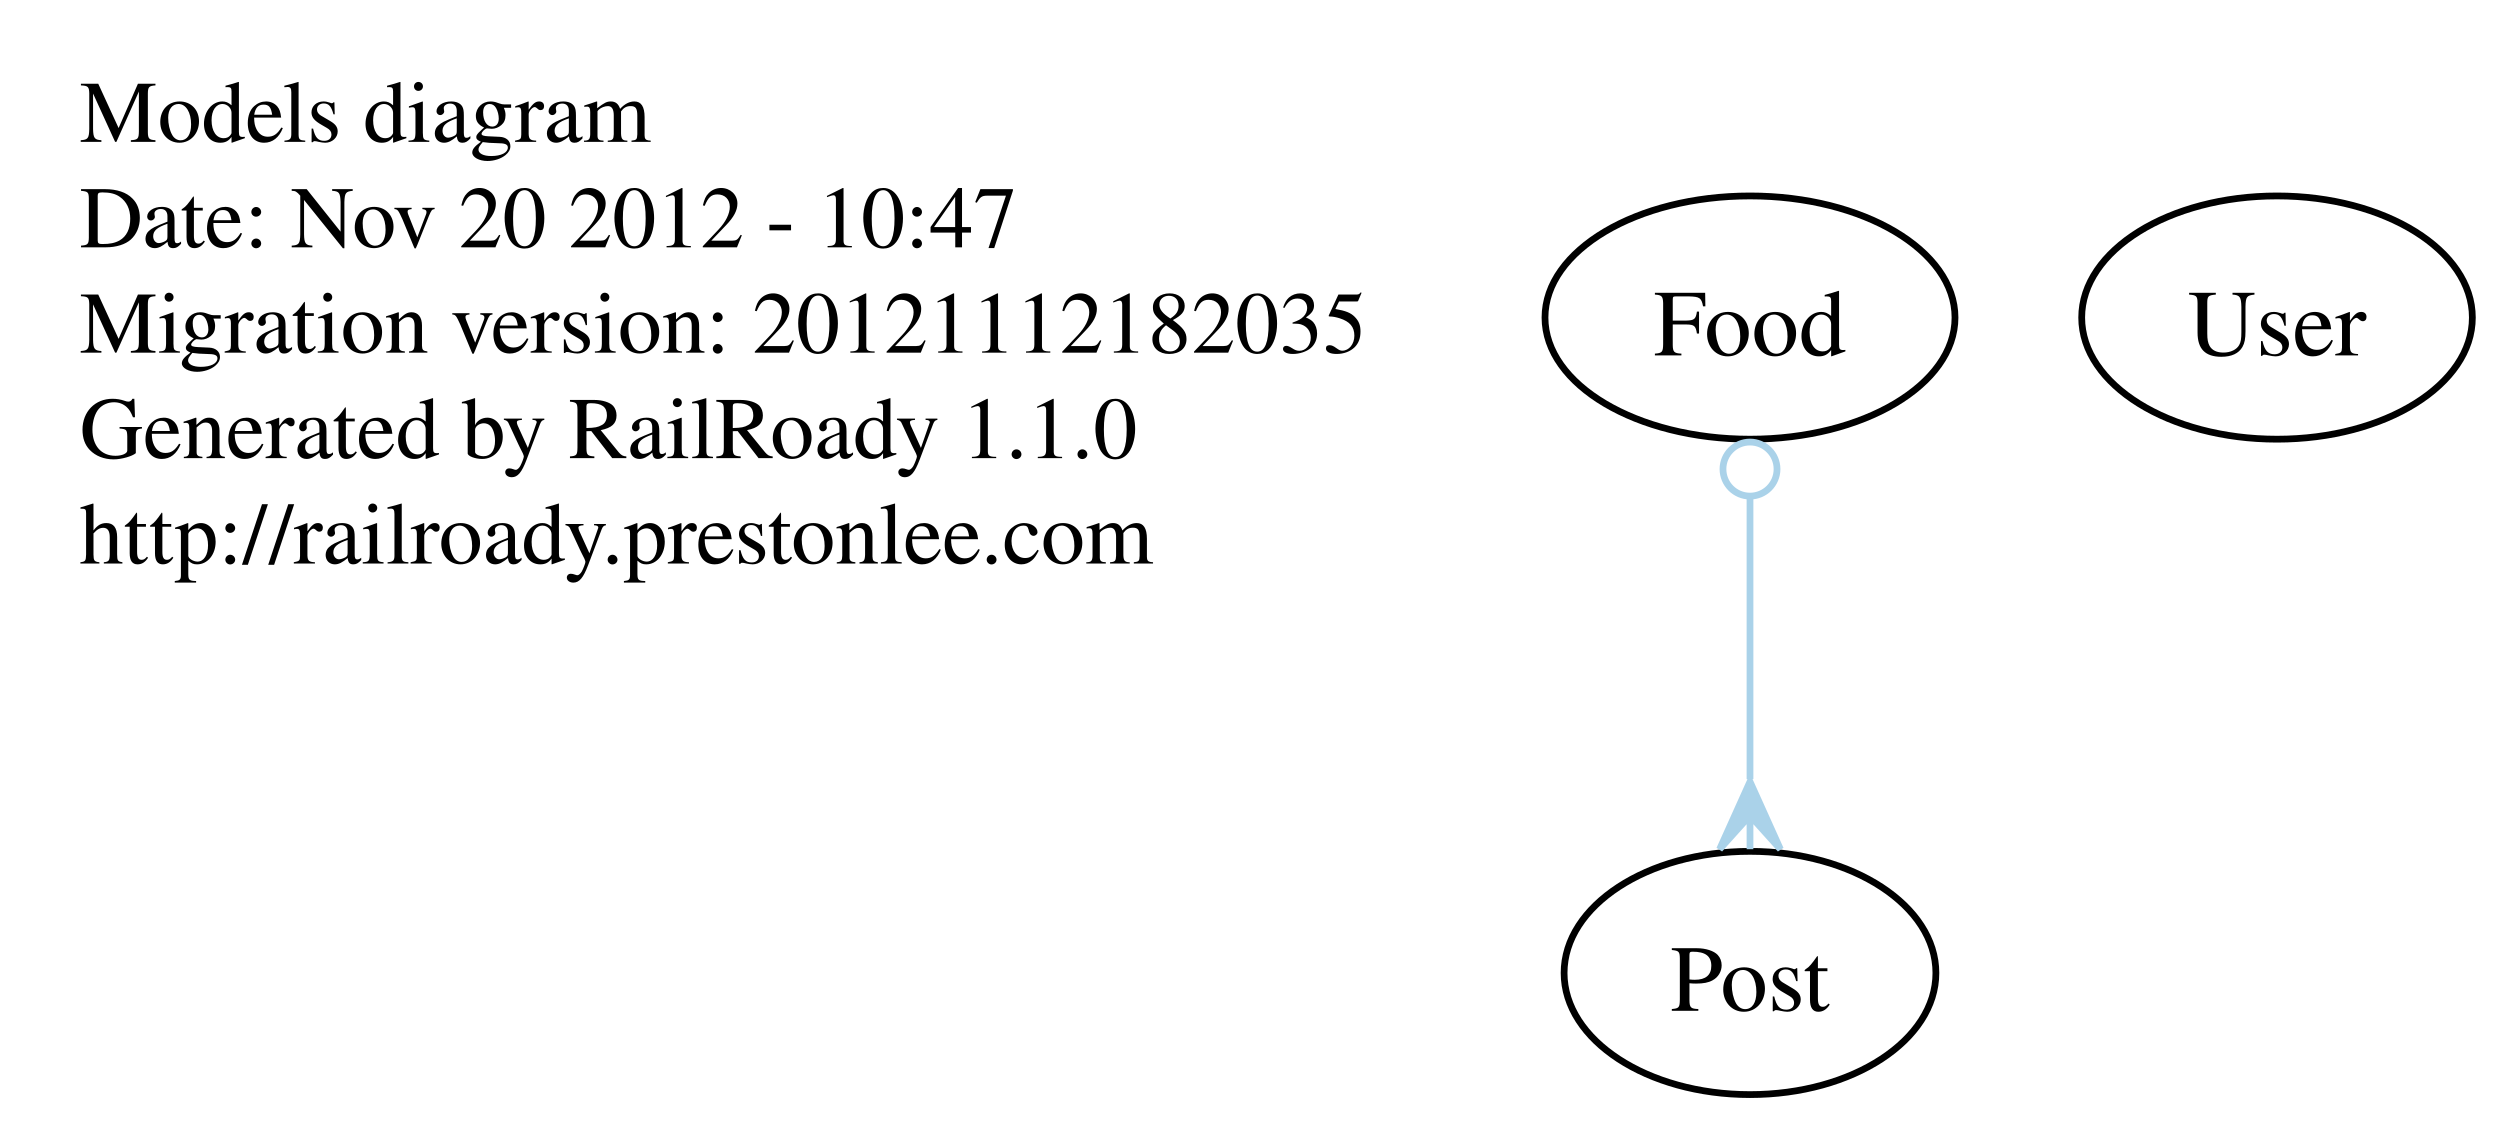
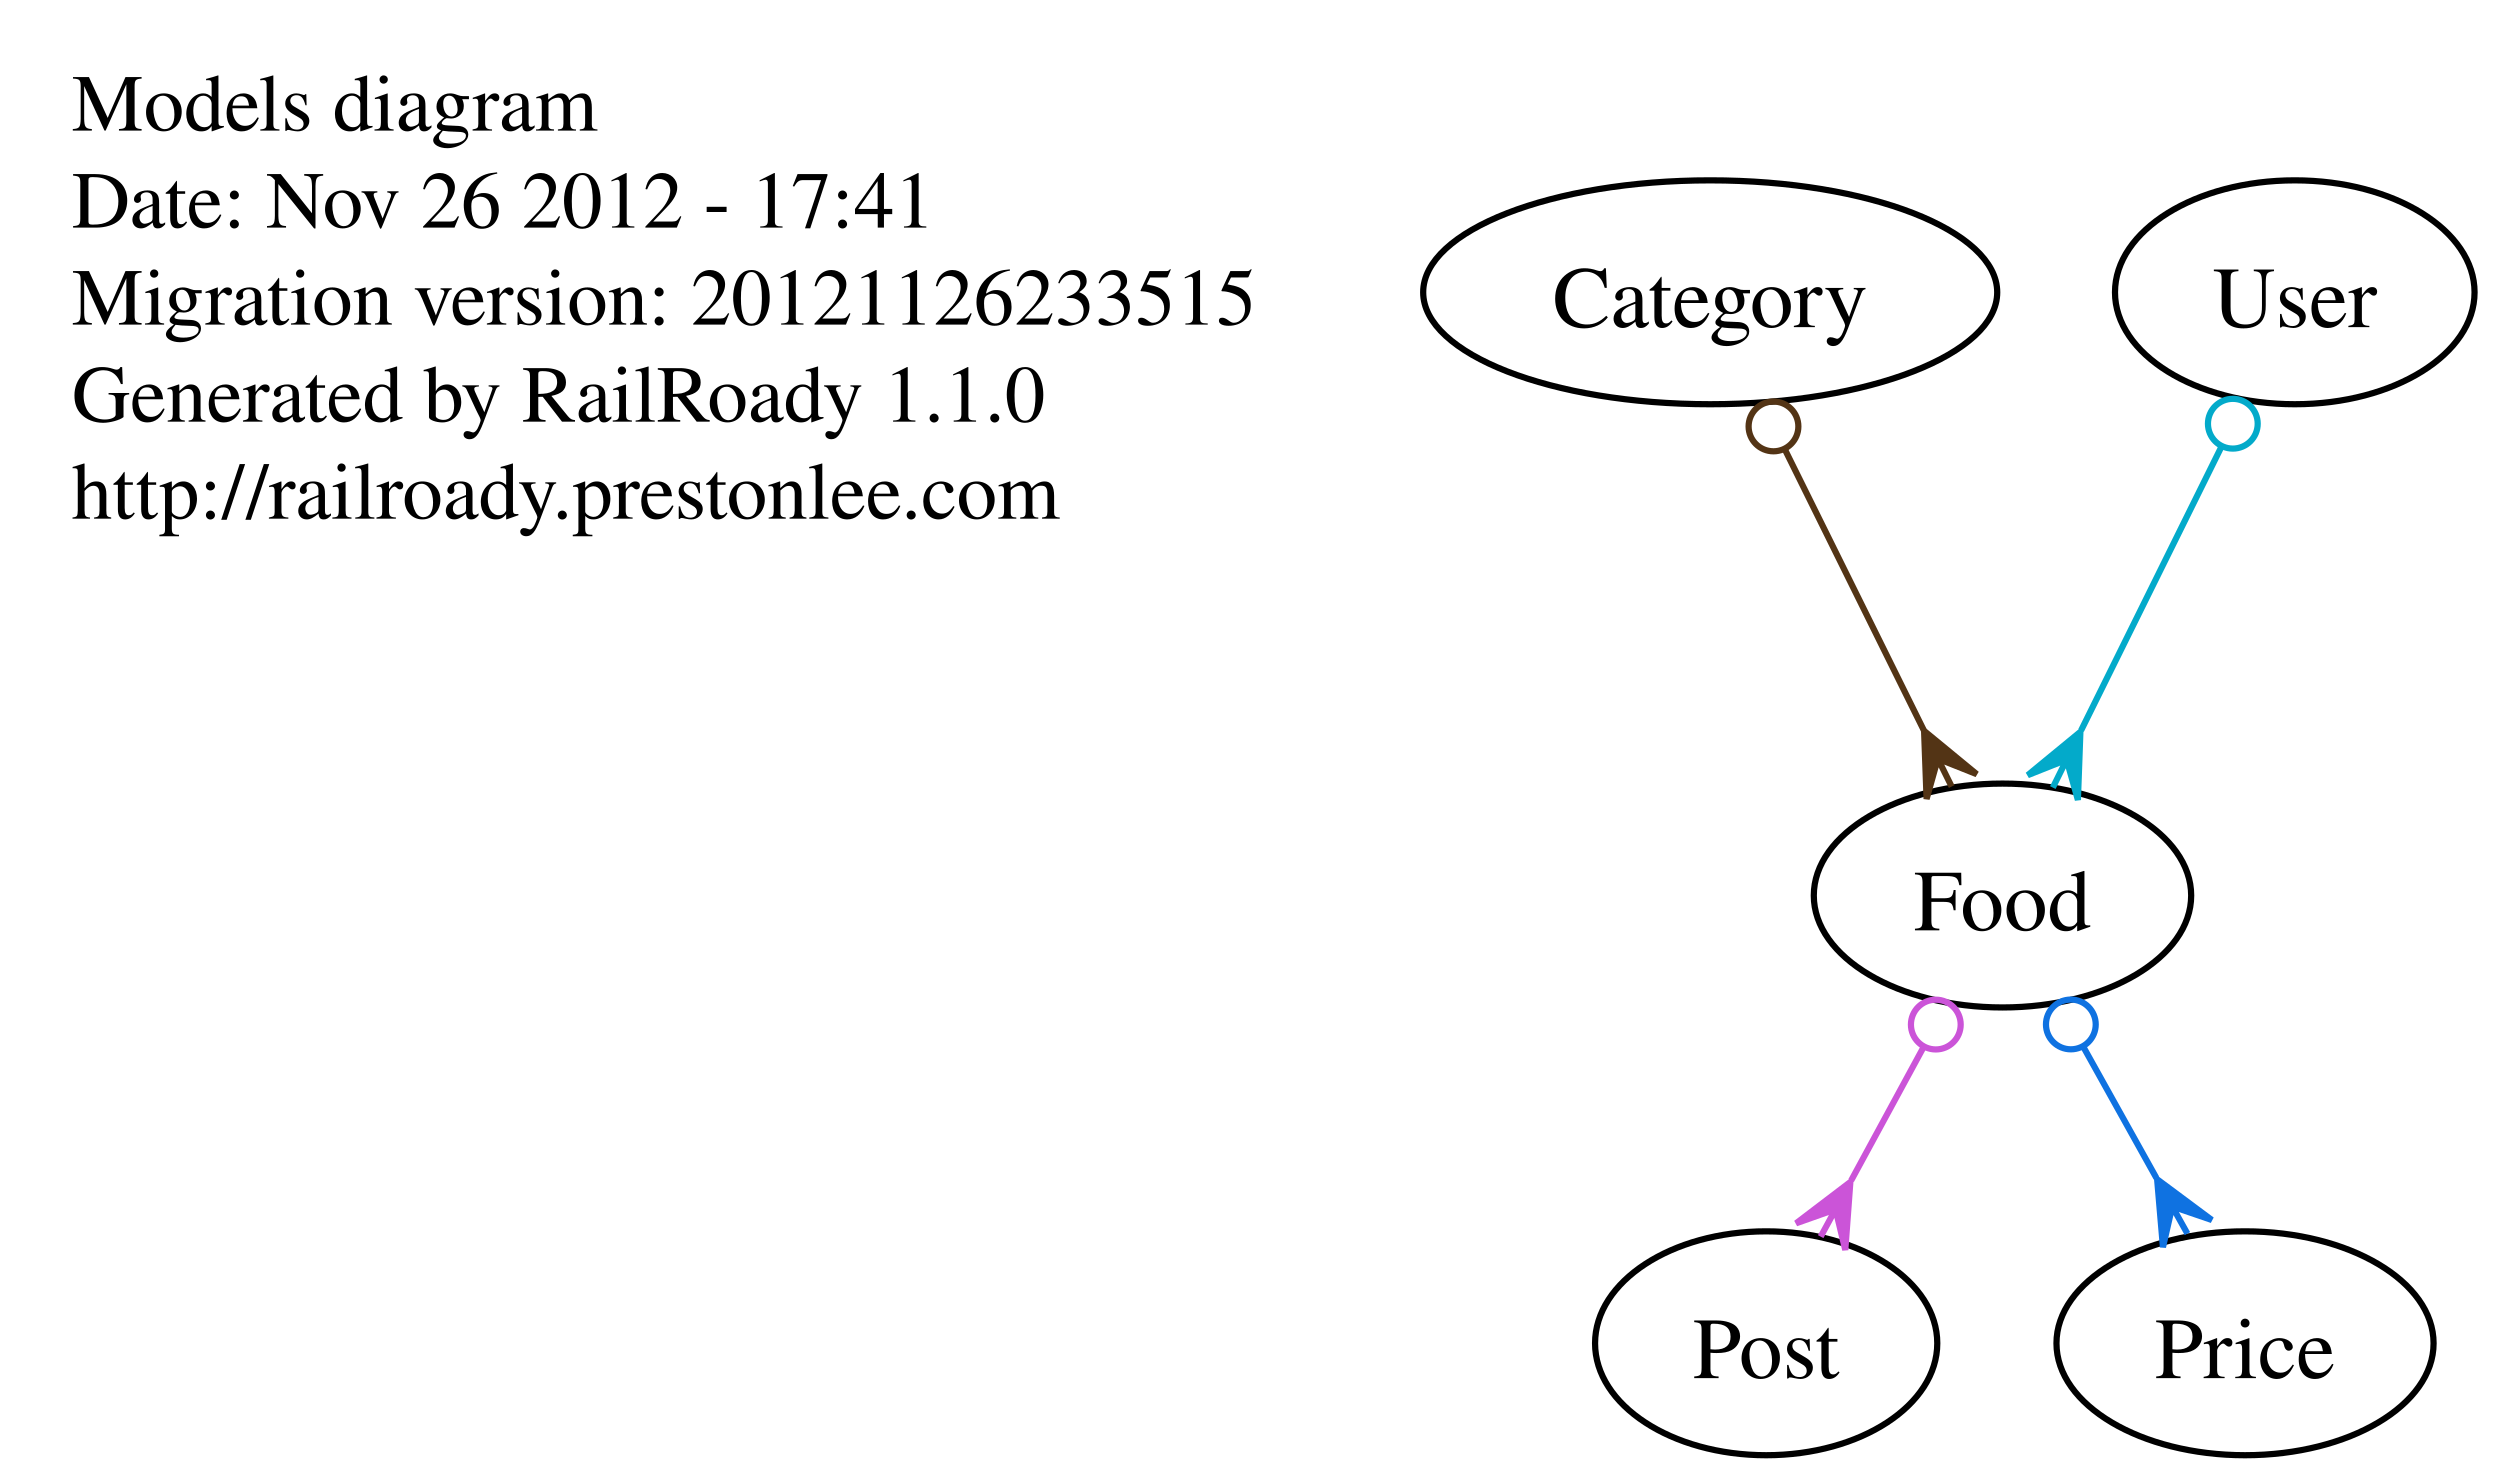
- <svg xmlns="http://www.w3.org/2000/svg" width="370pt" height="166pt" viewBox="0.00 0.00 370.00 166.00">
-   <g id="graph1" class="graph" transform="scale(1 1) rotate(0) translate(4 162)">
-     <polygon fill="white" stroke="white" points="-4,5 -4,-162 367,-162 367,5 -4,5" />
+ <svg xmlns="http://www.w3.org/2000/svg" width="402pt" height="238pt" viewBox="0.00 0.00 402.00 238.00">
+   <g id="graph1" class="graph" transform="scale(1 1) rotate(0) translate(4 234)">
+     <polygon fill="white" stroke="white" points="-4,5 -4,-234 399,-234 399,5 -4,5" />
    <g id="node1" class="node">
-       <text text-anchor="start" x="7.788" y="-141" font-family="Times,serif" font-size="13.00">Models diagram</text>
-       <text text-anchor="start" x="7.788" y="-125.4" font-family="Times,serif" font-size="13.00">Date: Nov 20 2012 - 10:47</text>
-       <text text-anchor="start" x="7.788" y="-109.8" font-family="Times,serif" font-size="13.00">Migration version: 20121112182035</text>
-       <text text-anchor="start" x="7.788" y="-94.2" font-family="Times,serif" font-size="13.00">Generated by RailRoady 1.1.0</text>
-       <text text-anchor="start" x="7.788" y="-78.6" font-family="Times,serif" font-size="13.00">http://railroady.prestonlee.com</text>
+       <text text-anchor="start" x="7.55" y="-213" font-family="Times,serif" font-size="13.00">Models diagram</text>
+       <text text-anchor="start" x="7.55" y="-197.4" font-family="Times,serif" font-size="13.00">Date: Nov 26 2012 - 17:41</text>
+       <text text-anchor="start" x="7.55" y="-181.8" font-family="Times,serif" font-size="13.00">Migration version: 20121126233515</text>
+       <text text-anchor="start" x="7.55" y="-166.2" font-family="Times,serif" font-size="13.00">Generated by RailRoady 1.1.0</text>
+       <text text-anchor="start" x="7.55" y="-150.6" font-family="Times,serif" font-size="13.00">http://railroady.prestonlee.com</text>
    </g>
    <g id="node2" class="node">
-       <ellipse fill="none" stroke="black" cx="255" cy="-115" rx="30.341" ry="18" />
-       <text text-anchor="middle" x="255" y="-109.4" font-family="Times,serif" font-size="14.00">Food</text>
+       <ellipse fill="none" stroke="black" cx="271" cy="-187" rx="46.152" ry="18" />
+       <text text-anchor="middle" x="271" y="-181.4" font-family="Times,serif" font-size="14.00">Category</text>
    </g>
    <g id="node3" class="node">
-       <ellipse fill="none" stroke="black" cx="255" cy="-18" rx="27.514" ry="18" />
-       <text text-anchor="middle" x="255" y="-12.4" font-family="Times,serif" font-size="14.00">Post</text>
+       <ellipse fill="none" stroke="black" cx="318" cy="-90" rx="30.341" ry="18" />
+       <text text-anchor="middle" x="318" y="-84.4" font-family="Times,serif" font-size="14.00">Food</text>
    </g>
    <g id="edge2" class="edge">
-       <path fill="none" stroke="#aad2e9" d="M255,-88.414C255,-75.518 255,-59.862 255,-46.685" />
-       <ellipse fill="none" stroke="#aad2e9" cx="255" cy="-92.576" rx="4" ry="4" />
-       <polygon fill="#aad2e9" stroke="#aad2e9" points="255,-46.314 259.5,-36.314 255,-41.314 255,-36.314 255,-36.314 255,-36.314 255,-41.314 250.5,-36.314 255,-46.314 255,-46.314" />
+       <path fill="none" stroke="#533415" d="M283.058,-161.627C289.883,-147.833 298.41,-130.597 305.332,-116.605" />
+       <ellipse fill="none" stroke="#533415" cx="281.176" cy="-165.431" rx="4" ry="4" />
+       <polygon fill="#533415" stroke="#533415" points="305.393,-116.482 313.861,-109.514 307.61,-112 309.827,-107.519 309.827,-107.519 309.827,-107.519 307.61,-112 305.794,-105.523 305.393,-116.482 305.393,-116.482" />
    </g>
    <g id="node4" class="node">
-       <ellipse fill="none" stroke="black" cx="333" cy="-115" rx="28.909" ry="18" />
-       <text text-anchor="middle" x="333" y="-109.4" font-family="Times,serif" font-size="14.00">User</text>
+       <ellipse fill="none" stroke="black" cx="280" cy="-18" rx="27.514" ry="18" />
+       <text text-anchor="middle" x="280" y="-12.4" font-family="Times,serif" font-size="14.00">Post</text>
+     </g>
+     <g id="edge4" class="edge">
+       <path fill="none" stroke="#cb54d8" d="M305.23,-65.477C301.51,-58.623 297.431,-51.11 293.658,-44.16" />
+       <ellipse fill="none" stroke="#cb54d8" cx="307.278" cy="-69.249" rx="4" ry="4" />
+       <polygon fill="#cb54d8" stroke="#cb54d8" points="293.537,-43.936 292.721,-33 291.151,-39.542 288.766,-35.147 288.766,-35.147 288.766,-35.147 291.151,-39.542 284.811,-37.294 293.537,-43.936 293.537,-43.936" />
+     </g>
+     <g id="node5" class="node">
+       <ellipse fill="none" stroke="black" cx="357" cy="-18" rx="30.32" ry="18" />
+       <text text-anchor="middle" x="357" y="-12.4" font-family="Times,serif" font-size="14.00">Price</text>
+     </g>
+     <g id="edge6" class="edge">
+       <path fill="none" stroke="#0f72e1" d="M331.045,-65.585C334.805,-58.837 338.926,-51.441 342.754,-44.569" />
+       <ellipse fill="none" stroke="#0f72e1" cx="328.992" cy="-69.27" rx="4" ry="4" />
+       <polygon fill="#0f72e1" stroke="#0f72e1" points="342.866,-44.369 351.664,-37.824 345.299,-40.001 347.733,-35.633 347.733,-35.633 347.733,-35.633 345.299,-40.001 343.802,-33.443 342.866,-44.369 342.866,-44.369" />
+     </g>
+     <g id="node6" class="node">
+       <ellipse fill="none" stroke="black" cx="365" cy="-187" rx="28.909" ry="18" />
+       <text text-anchor="middle" x="365" y="-181.4" font-family="Times,serif" font-size="14.00">User</text>
+     </g>
+     <g id="edge8" class="edge">
+       <path fill="none" stroke="#03aaca" d="M353.141,-162.03C346.272,-148.145 337.627,-130.672 330.631,-116.531" />
+       <ellipse fill="none" stroke="#03aaca" cx="355.039" cy="-165.867" rx="4" ry="4" />
+       <polygon fill="#03aaca" stroke="#03aaca" points="330.527,-116.321 330.126,-105.363 328.31,-111.84 326.093,-107.358 326.093,-107.358 326.093,-107.358 328.31,-111.84 322.06,-109.354 330.527,-116.321 330.527,-116.321" />
    </g>
  </g>
</svg>
